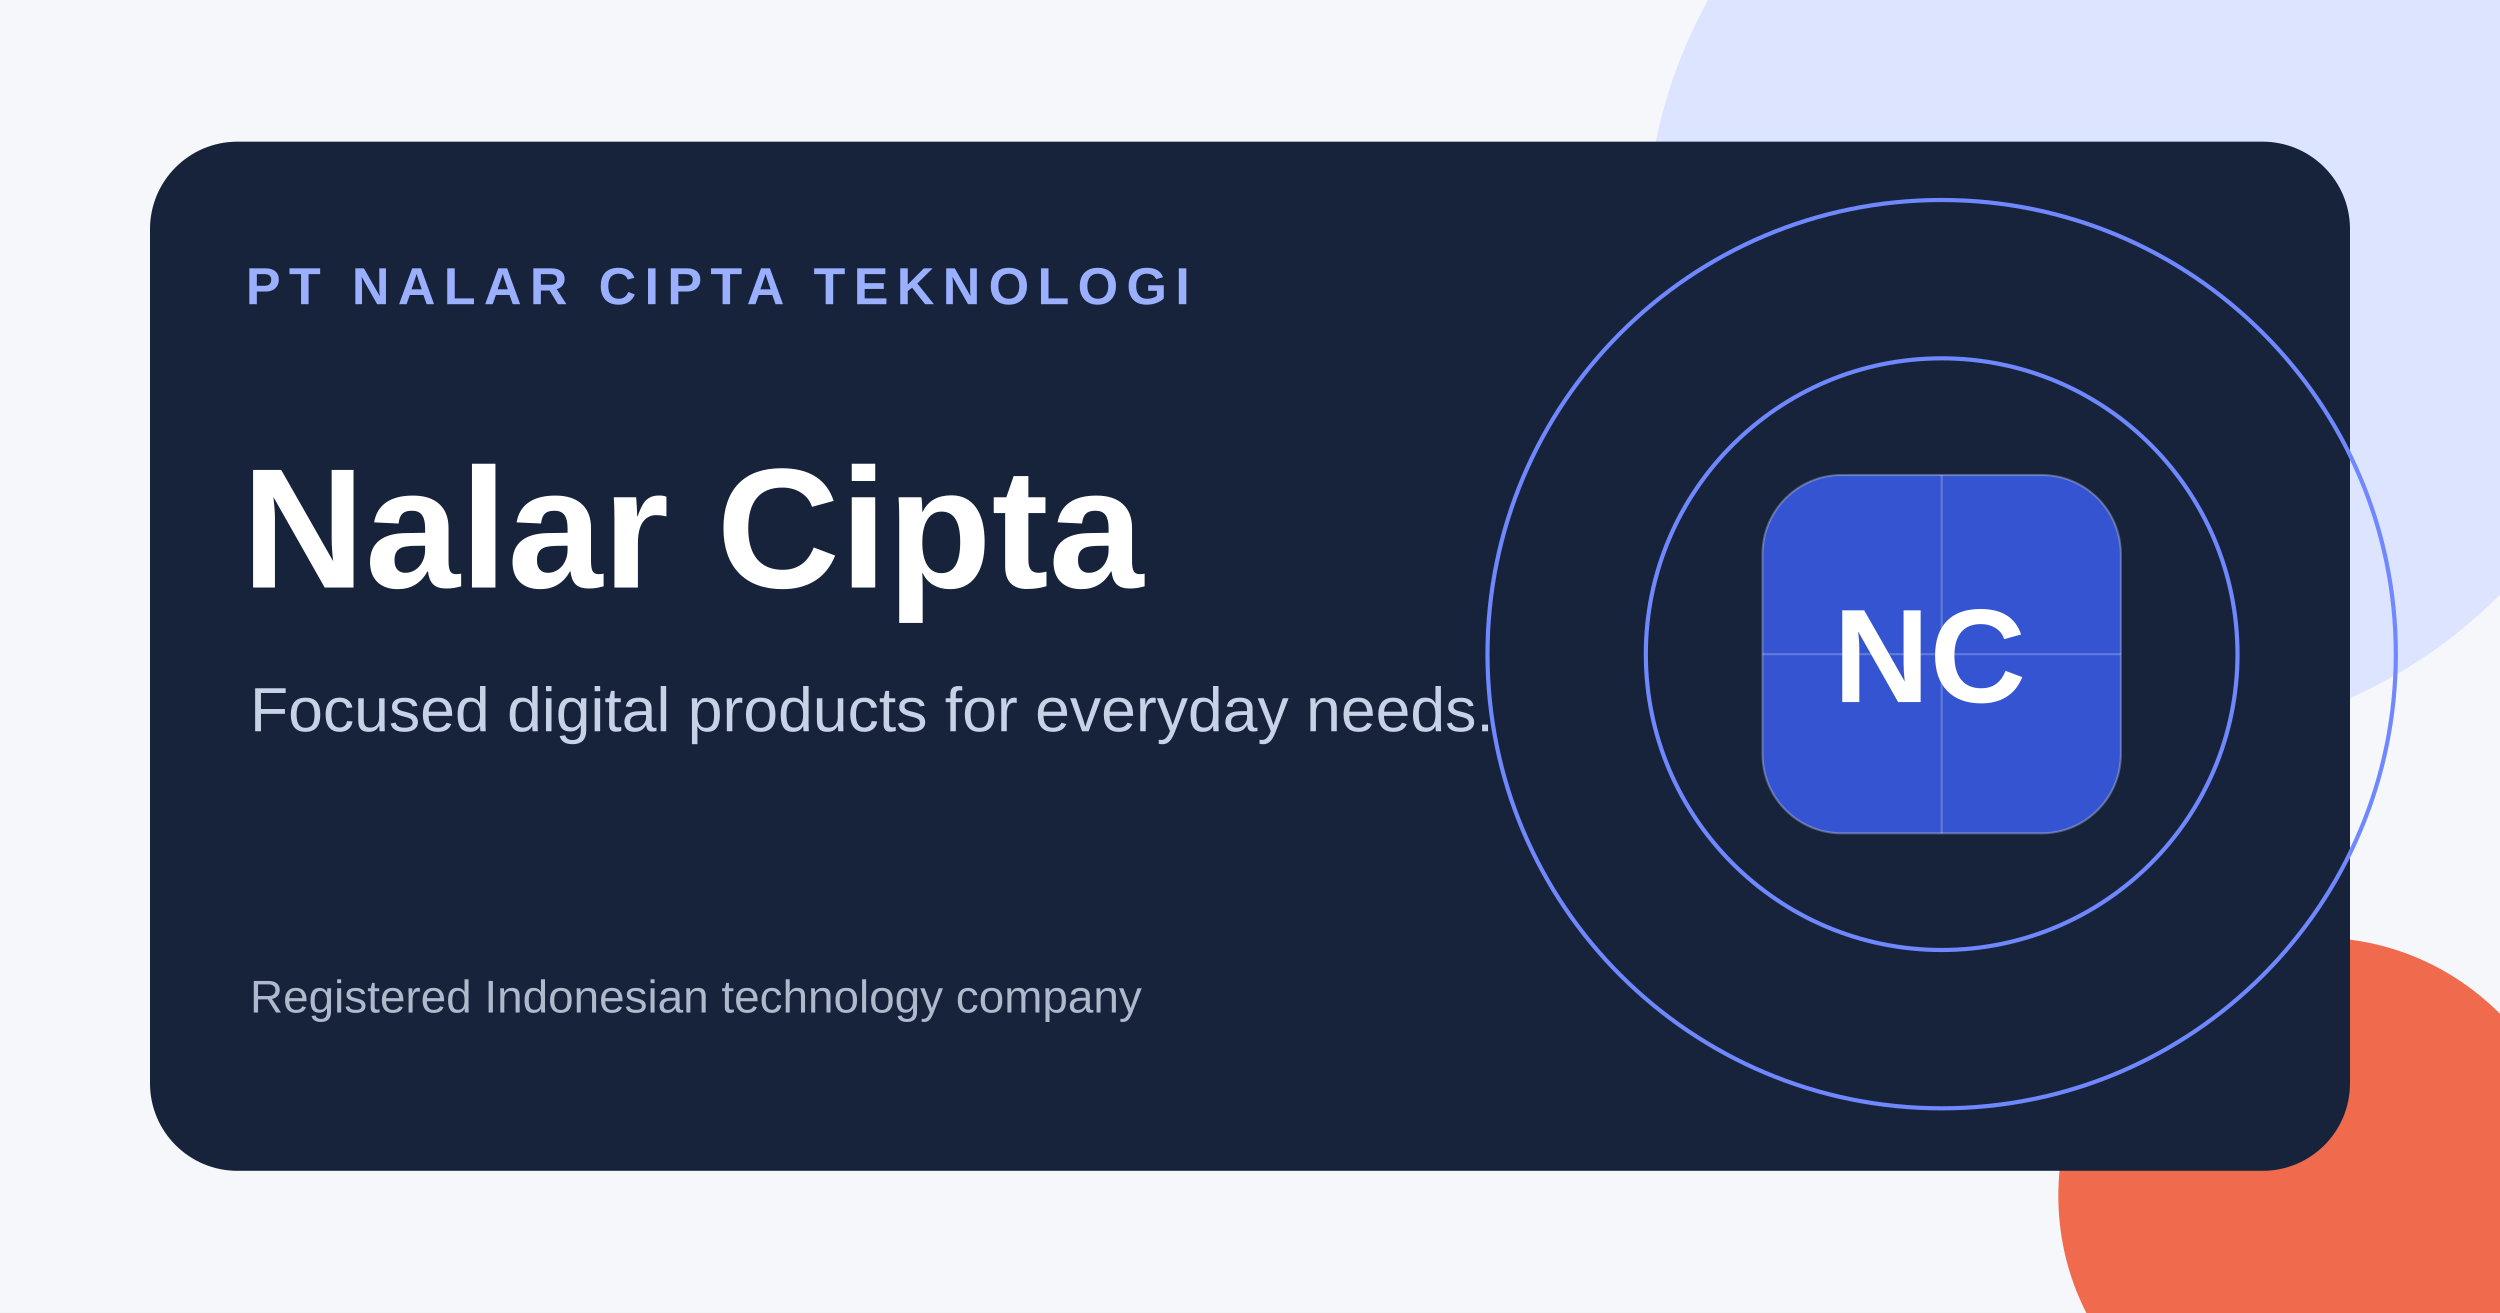
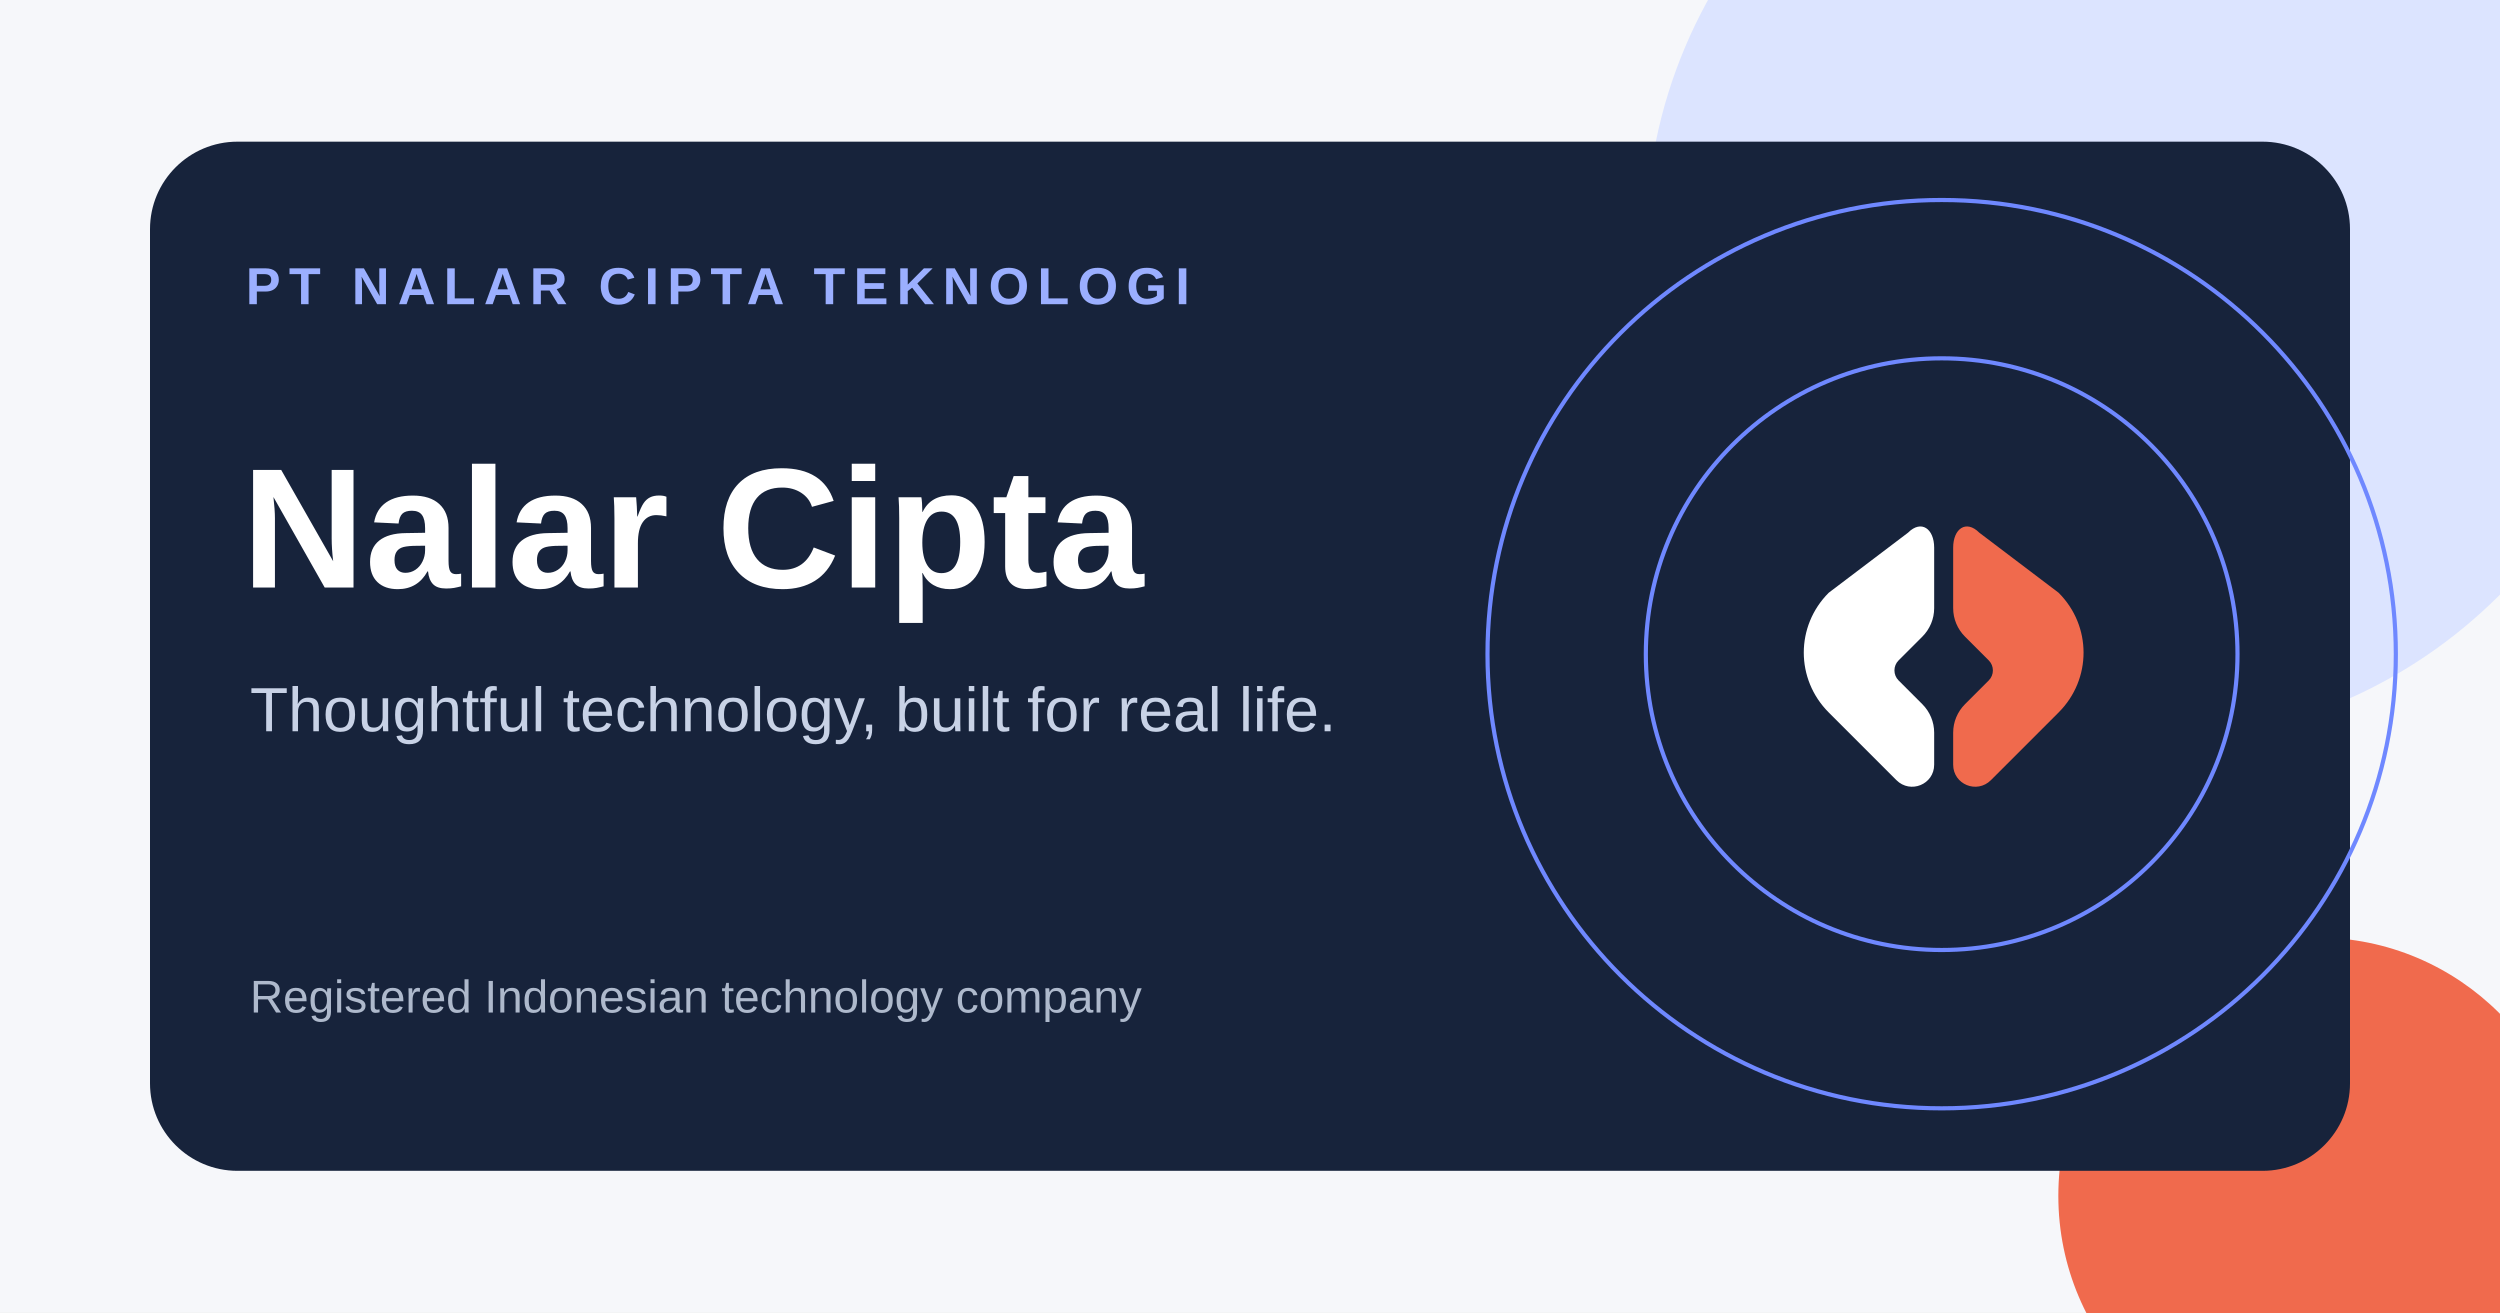
- <svg xmlns="http://www.w3.org/2000/svg" width="1200" height="630" viewBox="0 0 1200 630" fill="none">
+ <svg xmlns="http://www.w3.org/2000/svg" width="1200" height="630" viewBox="0 0 1200 630" fill="none" role="img" aria-labelledby="title desc">
  <rect width="1200" height="630" fill="#F6F7FA" />
  <circle cx="1030" cy="116" r="240" fill="#DCE4FF" />
  <circle cx="1112" cy="574" r="124" fill="#F06A4D" />
  <rect x="72" y="68" width="1056" height="494" rx="42" fill="#17233B" />
  <circle cx="932" cy="314" r="218" stroke="#6F88FF" stroke-width="2" />
  <circle cx="932" cy="314" r="142" stroke="#6F88FF" stroke-width="2" />
  <text x="118" y="146" font-family="Geologica, Arial, sans-serif" font-size="25" font-weight="600" fill="#9BAFFF" letter-spacing="4">PT NALAR CIPTA TEKNOLOGI</text>
  <text x="116" y="282" font-family="Geologica, Arial, sans-serif" font-size="82" font-weight="620" fill="#FFFFFF">Nalar Cipta</text>
-   <text x="120" y="351" font-family="Geologica, Arial, sans-serif" font-size="30" font-weight="400" fill="#C8D2E6">Focused digital products for everyday needs.</text>
+   <text x="120" y="351" font-family="Geologica, Arial, sans-serif" font-size="30" font-weight="400" fill="#C8D2E6">Thoughtful technology, built for real life.</text>
  <text x="120" y="486" font-family="Geologica, Arial, sans-serif" font-size="22" font-weight="500" fill="#AEB9CC">Registered Indonesian technology company</text>
-   <rect x="846" y="228" width="172" height="172" rx="38" fill="#3454D1" stroke="white" stroke-opacity="0.28" />
-   <path d="M846 314H1018" stroke="white" stroke-opacity="0.22" />
-   <path d="M932 228V400" stroke="white" stroke-opacity="0.22" />
-   <text x="880" y="337" font-family="Geologica, Arial, sans-serif" font-size="64" font-weight="620" fill="#FFFFFF">NC</text>
+   <g transform="translate(860 242) scale(1.14)">
+     <path d="M49 12C54.6 6.4 60 10.4 60 18.3V43.8C60 48.3 58.2 52.6 55 55.8L45 65.8C42.7 68.1 42.7 71.9 45 74.2L55 84.2C58.2 87.4 60 91.7 60 96.2V109.7C60 118 50 122.1 44.1 116.2L15.6 87.7C1.6 73.7 1.6 51.3 15.6 37.3L49 12Z" fill="#FFFFFF" />
+     <path d="M79 12C73.4 6.4 68 10.4 68 18.3V43.8C68 48.3 69.8 52.6 73 55.8L83 65.8C85.3 68.1 85.3 71.9 83 74.2L73 84.2C69.8 87.4 68 91.7 68 96.2V109.7C68 118 78 122.1 83.9 116.2L112.4 87.7C126.4 73.7 126.4 51.3 112.4 37.3L79 12Z" fill="#F06A4D" />
+   </g>
</svg>
